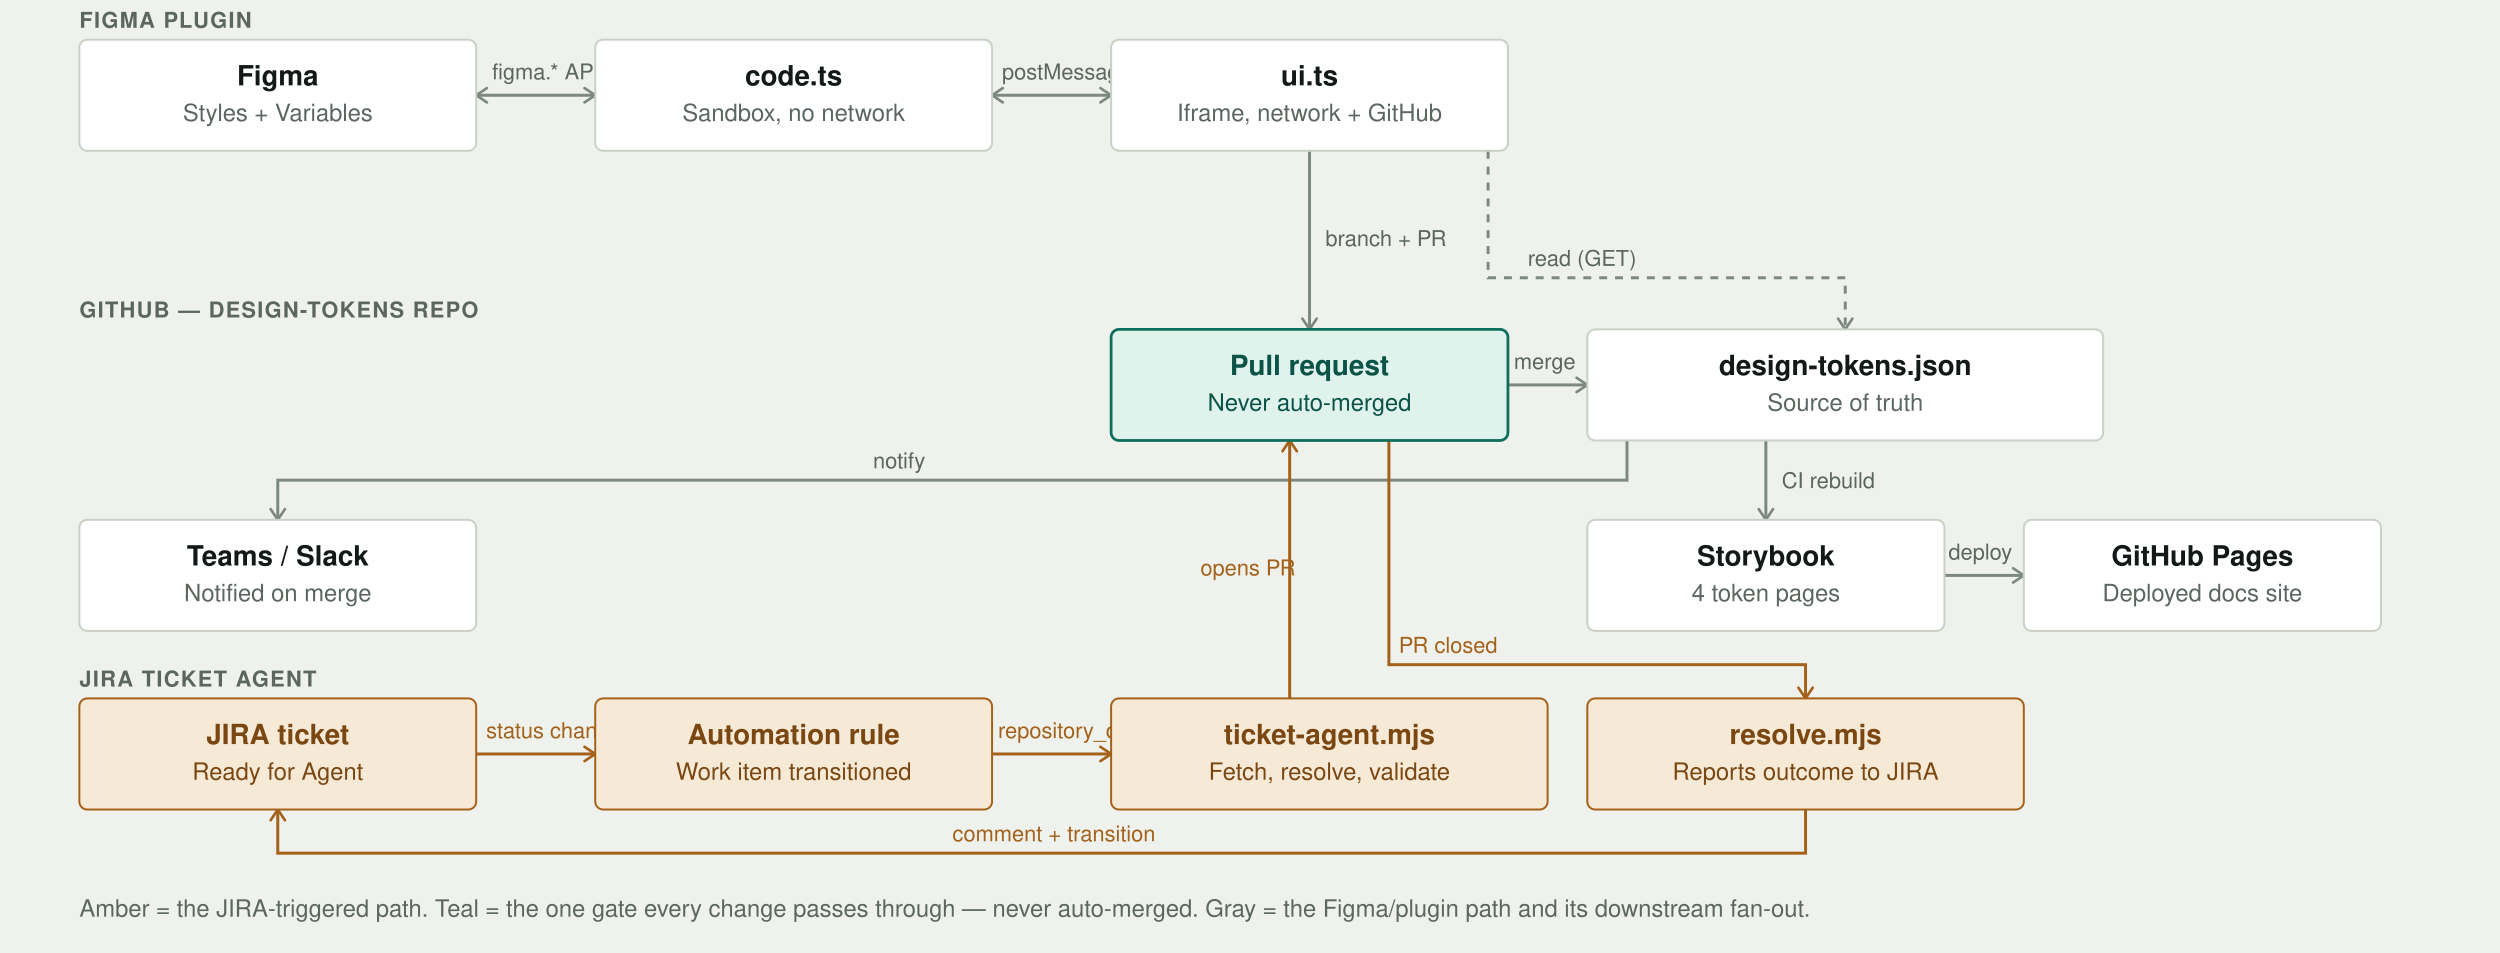
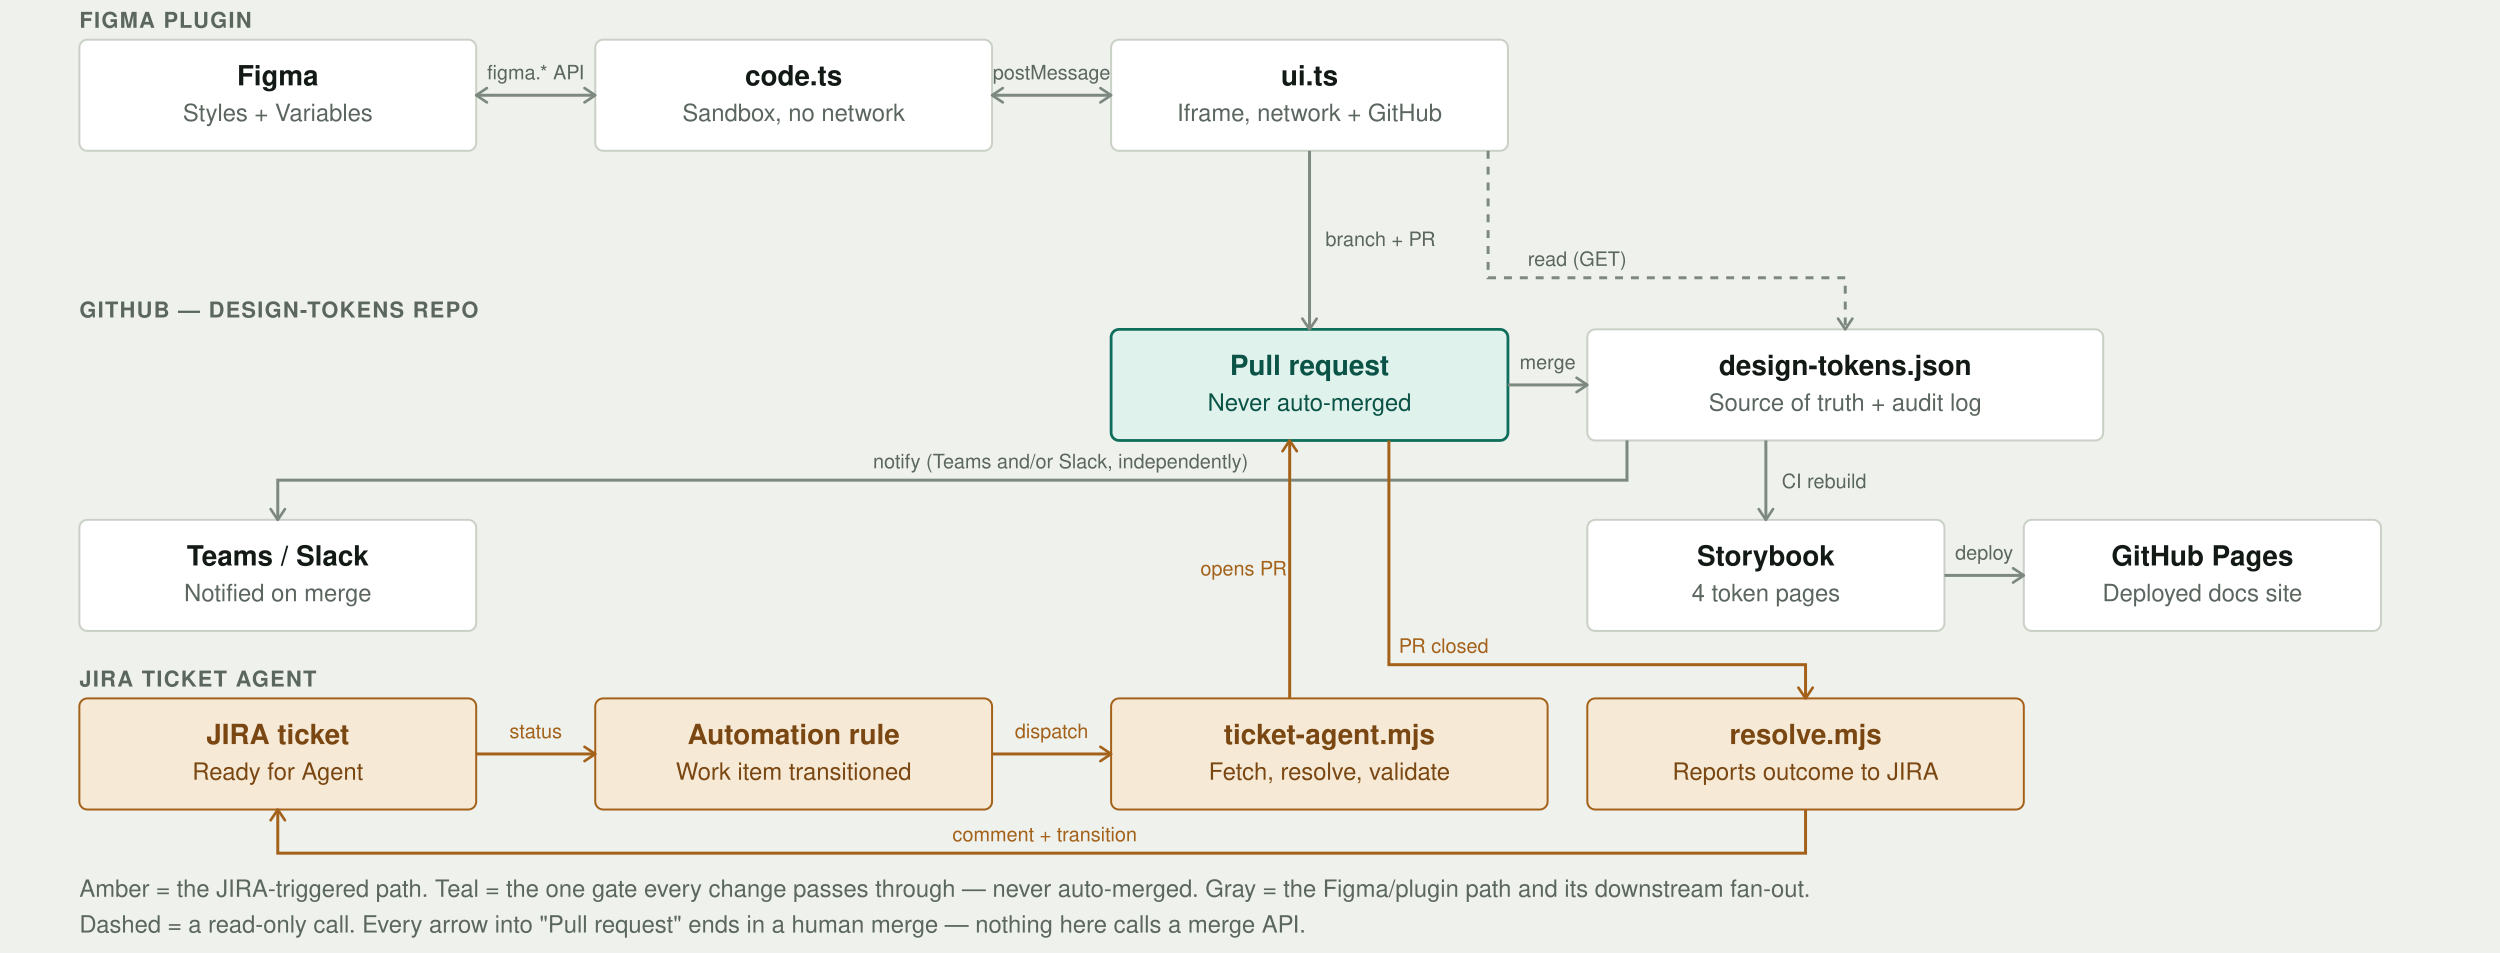
<svg xmlns="http://www.w3.org/2000/svg" viewBox="0 0 1260 480" width="1260" height="480" role="img">
  <style>
  .bg{ fill:#eef1ec; }
  .box rect{ fill:#ffffff; stroke:#c9d0c5; stroke-width:1; }
  .c-amber rect{ fill:#f6ead6; stroke:#a4611a; stroke-width:1; }
  .c-teal rect{ fill:#dff2ec; stroke:#0e6e5c; stroke-width:1.4; }
  text{ font-family:-apple-system,"Segoe UI",Helvetica,Arial,sans-serif; }
  .th{ font-size:14px; font-weight:600; fill:#131a15; }
  .ts{ font-size:12px; fill:#5b665f; }
-   .lbl{ font-size:11px; fill:#5b665f; }
+   .lbl{ font-size:10px; fill:#5b665f; }
  .lbl.amber{ fill:#a4611a; }
  .c-amber .th, .c-amber .ts{ fill:#7a4712; }
  .c-teal .th, .c-teal .ts{ fill:#0a5346; }
  .arr{ stroke:#7c8880; stroke-width:1.5; fill:none; }
  .arr.amber{ stroke:#a4611a; }
  .arr.dashed{ stroke-dasharray:4 4; }
  .lane{ fill:#5b665f; font-size:11px; font-weight:700; letter-spacing:.06em; }
  .legend{ font-size:12px; fill:#5b665f; }
  @media (prefers-color-scheme: dark){
    .bg{ fill:#0e1310; }
    .box rect{ fill:#161d18; stroke:#2c352e; }
    .c-amber rect{ fill:#2a2114; stroke:#e0a961; }
    .c-teal rect{ fill:#152722; stroke:#4fd6ae; }
    .th{ fill:#e9ece6; }
    .ts{ fill:#9aa79d; }
    .lbl{ fill:#9aa79d; }
    .lbl.amber{ fill:#e0a961; }
    .c-amber .th, .c-amber .ts{ fill:#e0a961; }
    .c-teal .th, .c-teal .ts{ fill:#8de9cd; }
    .arr{ stroke:#6c766f; }
    .arr.amber{ stroke:#e0a961; }
    .lane{ fill:#9aa79d; }
    .legend{ fill:#9aa79d; }
  }
</style>
  <rect class="bg" x="0" y="0" width="1260" height="480" />
  <defs>
    <marker id="a" viewBox="0 0 10 10" refX="8" refY="5" markerWidth="6" markerHeight="6" orient="auto-start-reverse">
      <path d="M2 1L8 5L2 9" fill="none" stroke="context-stroke" stroke-width="1.5" stroke-linecap="round" stroke-linejoin="round" />
    </marker>
  </defs>
  <text x="40" y="14" class="lane">FIGMA PLUGIN</text>
  <text x="40" y="160" class="lane">GITHUB — DESIGN-TOKENS REPO</text>
  <text x="40" y="346" class="lane">JIRA TICKET AGENT</text>
-   <line x1="240" y1="48" x2="300" y2="48" class="arr" marker-start="url(#a)" marker-end="url(#a)" />
-   <text x="248" y="40" class="lbl">figma.* API</text>
-   <line x1="500" y1="48" x2="560" y2="48" class="arr" marker-start="url(#a)" marker-end="url(#a)" />
-   <text x="505" y="40" class="lbl">postMessage</text>
-   <line x1="660" y1="76" x2="660" y2="166" class="arr" marker-end="url(#a)" />
-   <text x="668" y="124" class="lbl">branch + PR</text>
-   <path d="M750,76 L750,140 L930,140 L930,166" fill="none" class="arr dashed" marker-end="url(#a)" />
-   <text x="770" y="134" class="lbl">read (GET)</text>
-   <line x1="760" y1="194" x2="800" y2="194" class="arr" marker-end="url(#a)" />
-   <text x="763" y="186" class="lbl">merge</text>
-   <line x1="890" y1="222" x2="890" y2="262" class="arr" marker-end="url(#a)" />
-   <text x="898" y="246" class="lbl">CI rebuild</text>
-   <line x1="980" y1="290" x2="1020" y2="290" class="arr" marker-end="url(#a)" />
-   <text x="982" y="282" class="lbl">deploy</text>
-   <path d="M820,222 L820,242 L140,242 L140,262" fill="none" class="arr" marker-end="url(#a)" />
-   <text x="440" y="236" class="lbl">notify</text>
-   <line x1="240" y1="380" x2="300" y2="380" class="arr amber" marker-end="url(#a)" />
-   <text x="245" y="372" class="lbl amber">status change</text>
-   <line x1="500" y1="380" x2="560" y2="380" class="arr amber" marker-end="url(#a)" />
-   <text x="503" y="372" class="lbl amber">repository_dispatch</text>
-   <line x1="650" y1="352" x2="650" y2="222" class="arr amber" marker-end="url(#a)" />
-   <text x="605" y="290" class="lbl amber">opens PR</text>
-   <path d="M700,222 L700,335 L910,335 L910,352" fill="none" class="arr amber" marker-end="url(#a)" />
-   <text x="705" y="329" class="lbl amber">PR closed</text>
-   <path d="M910,408 L910,430 L140,430 L140,408" fill="none" class="arr amber" marker-end="url(#a)" />
-   <text x="480" y="424" class="lbl amber">comment + transition</text>
  <g class="box">
    <rect x="40" y="20" width="200" height="56" rx="4" />
    <text x="140" y="43" text-anchor="middle" class="th">Figma</text>
    <text x="140" y="61" text-anchor="middle" class="ts">Styles + Variables</text>
  </g>
  <g class="box">
    <rect x="300" y="20" width="200" height="56" rx="4" />
    <text x="400" y="43" text-anchor="middle" class="th">code.ts</text>
    <text x="400" y="61" text-anchor="middle" class="ts">Sandbox, no network</text>
  </g>
  <g class="box">
    <rect x="560" y="20" width="200" height="56" rx="4" />
    <text x="660" y="43" text-anchor="middle" class="th">ui.ts</text>
    <text x="660" y="61" text-anchor="middle" class="ts">Iframe, network + GitHub</text>
  </g>
  <g class="c-teal">
    <rect x="560" y="166" width="200" height="56" rx="4" />
    <text x="660" y="189" text-anchor="middle" class="th">Pull request</text>
    <text x="660" y="207" text-anchor="middle" class="ts">Never auto-merged</text>
  </g>
  <g class="box">
    <rect x="800" y="166" width="260" height="56" rx="4" />
    <text x="930" y="189" text-anchor="middle" class="th">design-tokens.json</text>
-     <text x="930" y="207" text-anchor="middle" class="ts">Source of truth</text>
+     <text x="930" y="207" text-anchor="middle" class="ts">Source of truth + audit log</text>
  </g>
  <g class="box">
    <rect x="40" y="262" width="200" height="56" rx="4" />
    <text x="140" y="285" text-anchor="middle" class="th">Teams / Slack</text>
    <text x="140" y="303" text-anchor="middle" class="ts">Notified on merge</text>
  </g>
  <g class="box">
    <rect x="800" y="262" width="180" height="56" rx="4" />
    <text x="890" y="285" text-anchor="middle" class="th">Storybook</text>
    <text x="890" y="303" text-anchor="middle" class="ts">4 token pages</text>
  </g>
  <g class="box">
    <rect x="1020" y="262" width="180" height="56" rx="4" />
    <text x="1110" y="285" text-anchor="middle" class="th">GitHub Pages</text>
    <text x="1110" y="303" text-anchor="middle" class="ts">Deployed docs site</text>
  </g>
  <g class="c-amber">
    <rect x="40" y="352" width="200" height="56" rx="4" />
    <text x="140" y="375" text-anchor="middle" class="th">JIRA ticket</text>
    <text x="140" y="393" text-anchor="middle" class="ts">Ready for Agent</text>
  </g>
  <g class="c-amber">
    <rect x="300" y="352" width="200" height="56" rx="4" />
    <text x="400" y="375" text-anchor="middle" class="th">Automation rule</text>
    <text x="400" y="393" text-anchor="middle" class="ts">Work item transitioned</text>
  </g>
  <g class="c-amber">
    <rect x="560" y="352" width="220" height="56" rx="4" />
    <text x="670" y="375" text-anchor="middle" class="th">ticket-agent.mjs</text>
    <text x="670" y="393" text-anchor="middle" class="ts">Fetch, resolve, validate</text>
  </g>
  <g class="c-amber">
    <rect x="800" y="352" width="220" height="56" rx="4" />
    <text x="910" y="375" text-anchor="middle" class="th">resolve.mjs</text>
    <text x="910" y="393" text-anchor="middle" class="ts">Reports outcome to JIRA</text>
  </g>
-   <text x="40" y="462" class="legend">Amber = the JIRA-triggered path. Teal = the one gate every change passes through — never auto-merged. Gray = the Figma/plugin path and its downstream fan-out.</text>
+   <line x1="240" y1="48" x2="300" y2="48" class="arr" marker-start="url(#a)" marker-end="url(#a)" />
+   <text x="270" y="40" text-anchor="middle" class="lbl">figma.* API</text>
+   <line x1="500" y1="48" x2="560" y2="48" class="arr" marker-start="url(#a)" marker-end="url(#a)" />
+   <text x="530" y="40" text-anchor="middle" class="lbl">postMessage</text>
+   <line x1="660" y1="76" x2="660" y2="166" class="arr" marker-end="url(#a)" />
+   <text x="668" y="124" class="lbl">branch + PR</text>
+   <path d="M750,76 L750,140 L930,140 L930,166" fill="none" class="arr dashed" marker-end="url(#a)" />
+   <text x="770" y="134" class="lbl">read (GET)</text>
+   <line x1="760" y1="194" x2="800" y2="194" class="arr" marker-end="url(#a)" />
+   <text x="780" y="186" text-anchor="middle" class="lbl">merge</text>
+   <line x1="890" y1="222" x2="890" y2="262" class="arr" marker-end="url(#a)" />
+   <text x="898" y="246" class="lbl">CI rebuild</text>
+   <line x1="980" y1="290" x2="1020" y2="290" class="arr" marker-end="url(#a)" />
+   <text x="1000" y="282" text-anchor="middle" class="lbl">deploy</text>
+   <path d="M820,222 L820,242 L140,242 L140,262" fill="none" class="arr" marker-end="url(#a)" />
+   <text x="440" y="236" class="lbl">notify (Teams and/or Slack, independently)</text>
+   <line x1="240" y1="380" x2="300" y2="380" class="arr amber" marker-end="url(#a)" />
+   <text x="270" y="372" text-anchor="middle" class="lbl amber">status</text>
+   <line x1="500" y1="380" x2="560" y2="380" class="arr amber" marker-end="url(#a)" />
+   <text x="530" y="372" text-anchor="middle" class="lbl amber">dispatch</text>
+   <line x1="650" y1="352" x2="650" y2="222" class="arr amber" marker-end="url(#a)" />
+   <text x="605" y="290" class="lbl amber">opens PR</text>
+   <path d="M700,222 L700,335 L910,335 L910,352" fill="none" class="arr amber" marker-end="url(#a)" />
+   <text x="705" y="329" class="lbl amber">PR closed</text>
+   <path d="M910,408 L910,430 L140,430 L140,408" fill="none" class="arr amber" marker-end="url(#a)" />
+   <text x="480" y="424" class="lbl amber">comment + transition</text>
+   <text x="40" y="452" class="legend">Amber = the JIRA-triggered path. Teal = the one gate every change passes through — never auto-merged. Gray = the Figma/plugin path and its downstream fan-out.</text>
+   <text x="40" y="470" class="legend">Dashed = a read-only call. Every arrow into "Pull request" ends in a human merge — nothing here calls a merge API.</text>
</svg>
